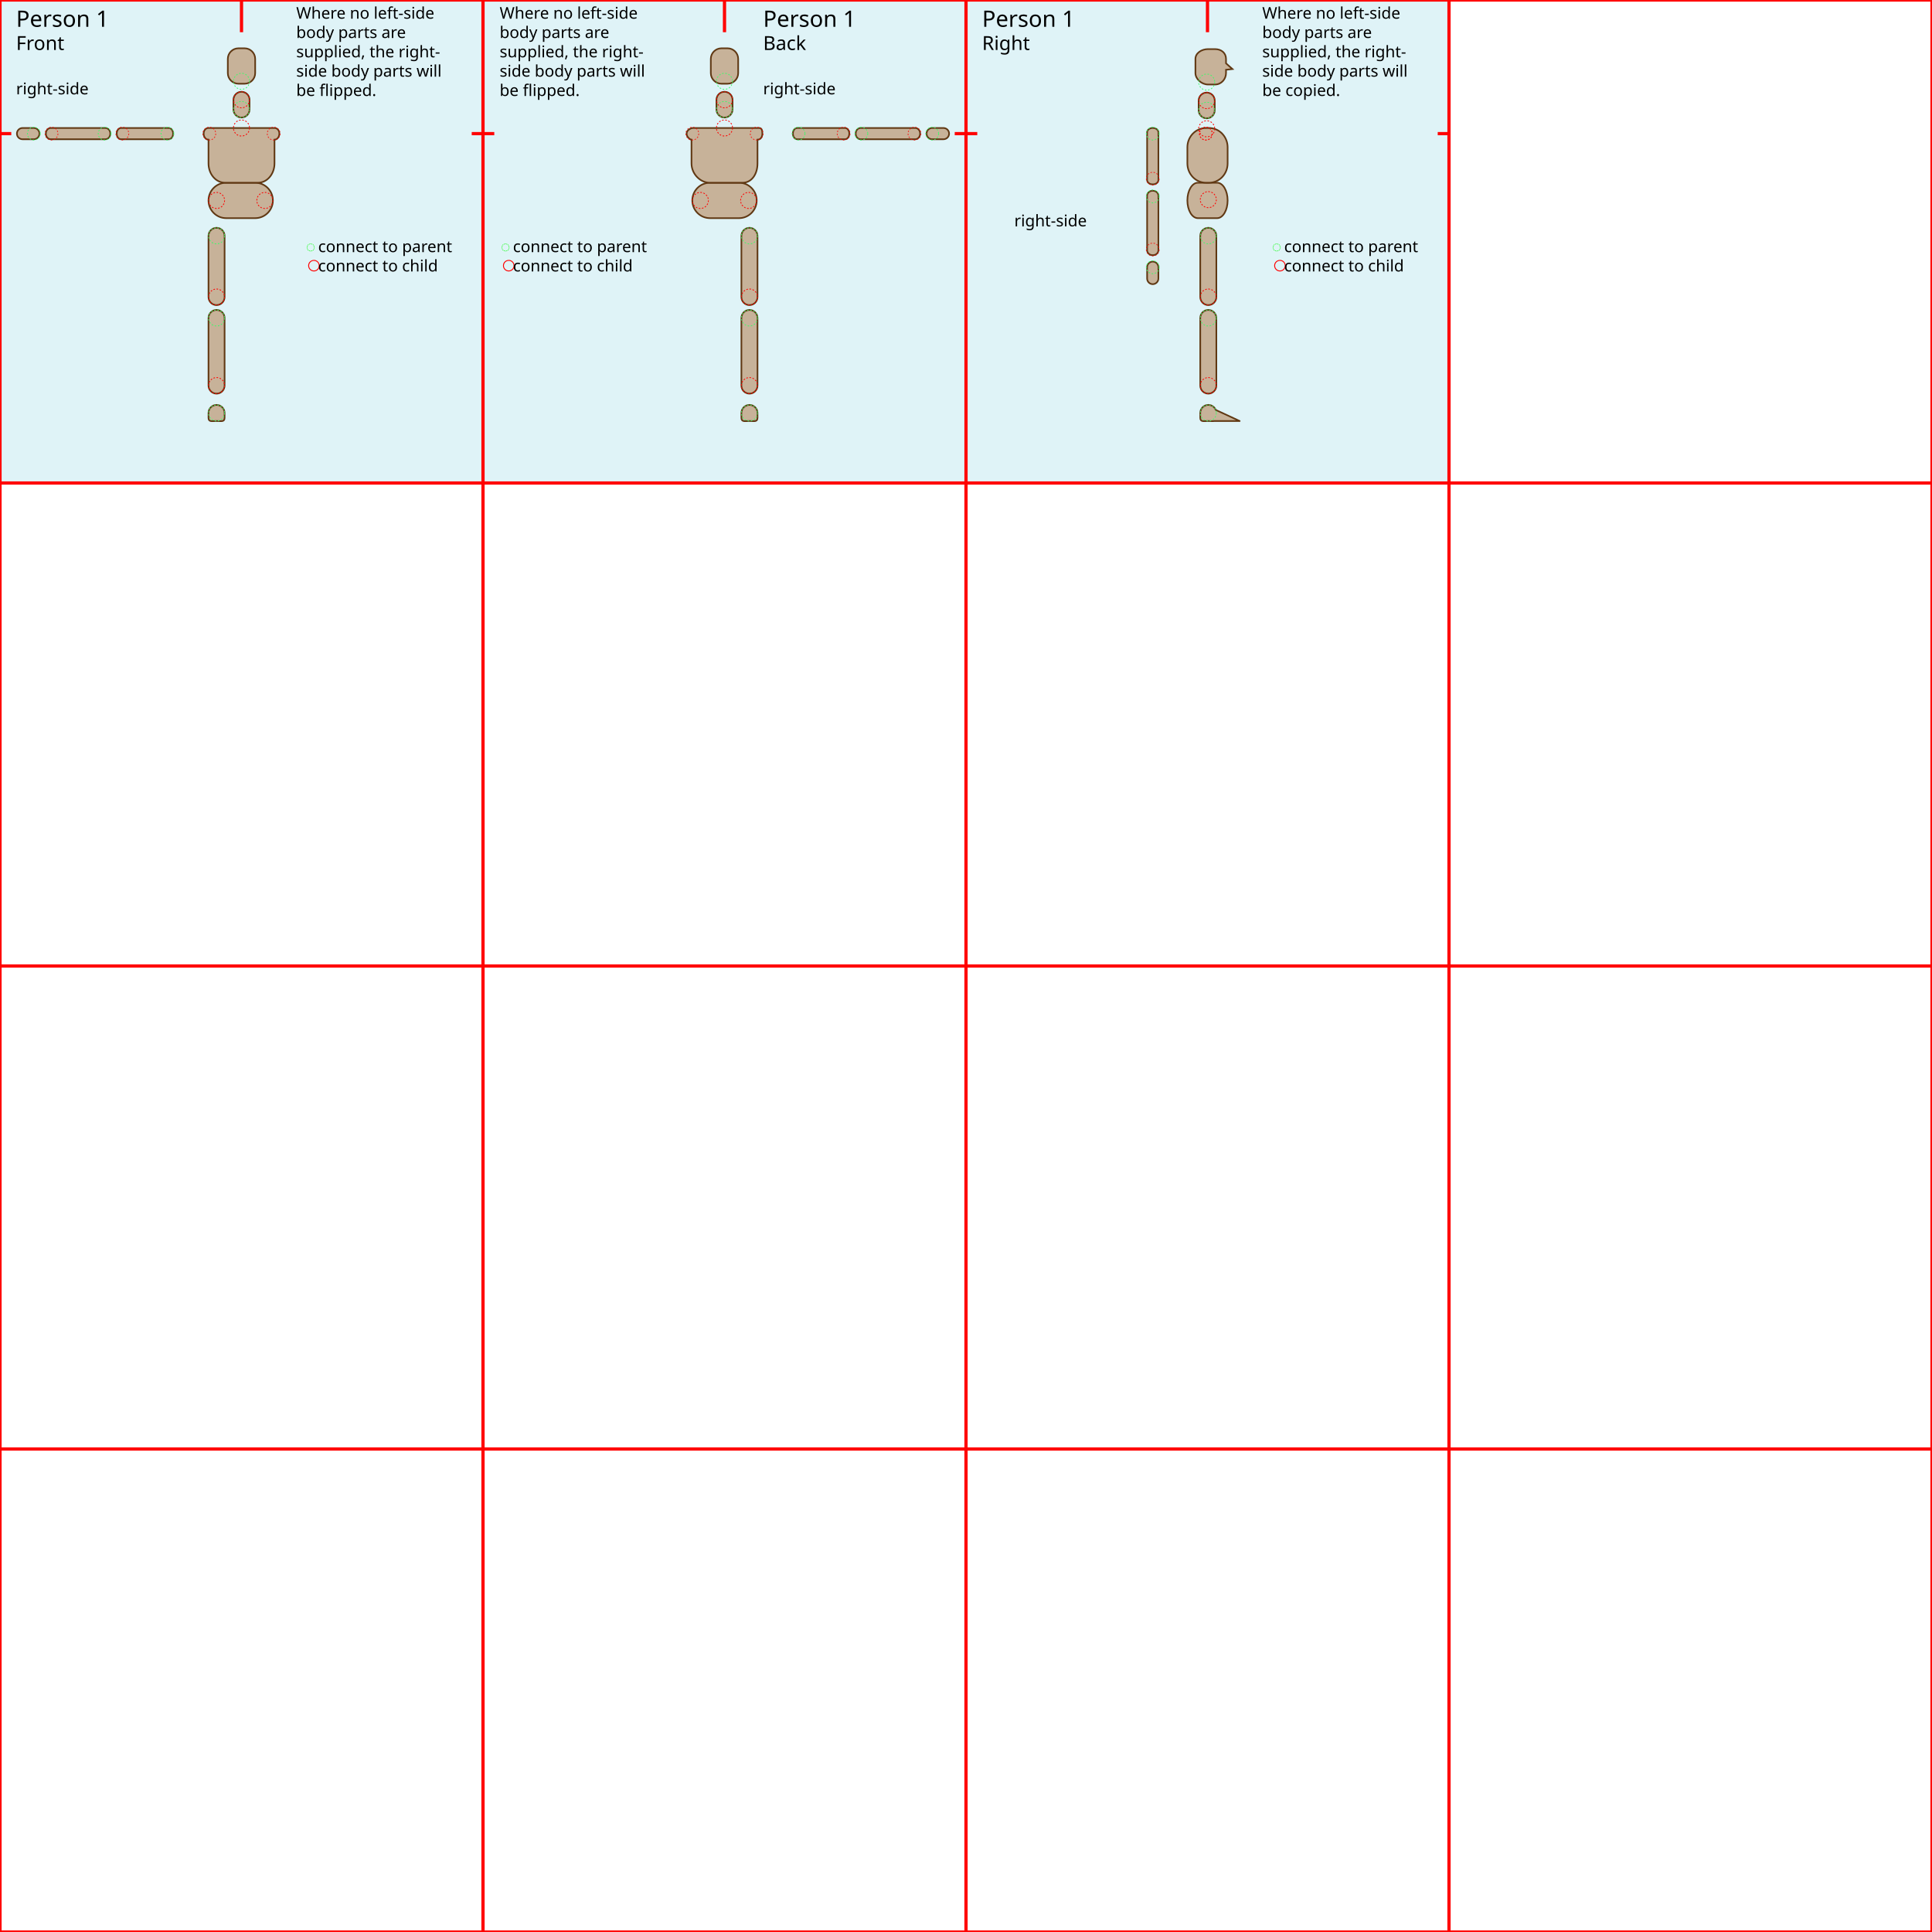
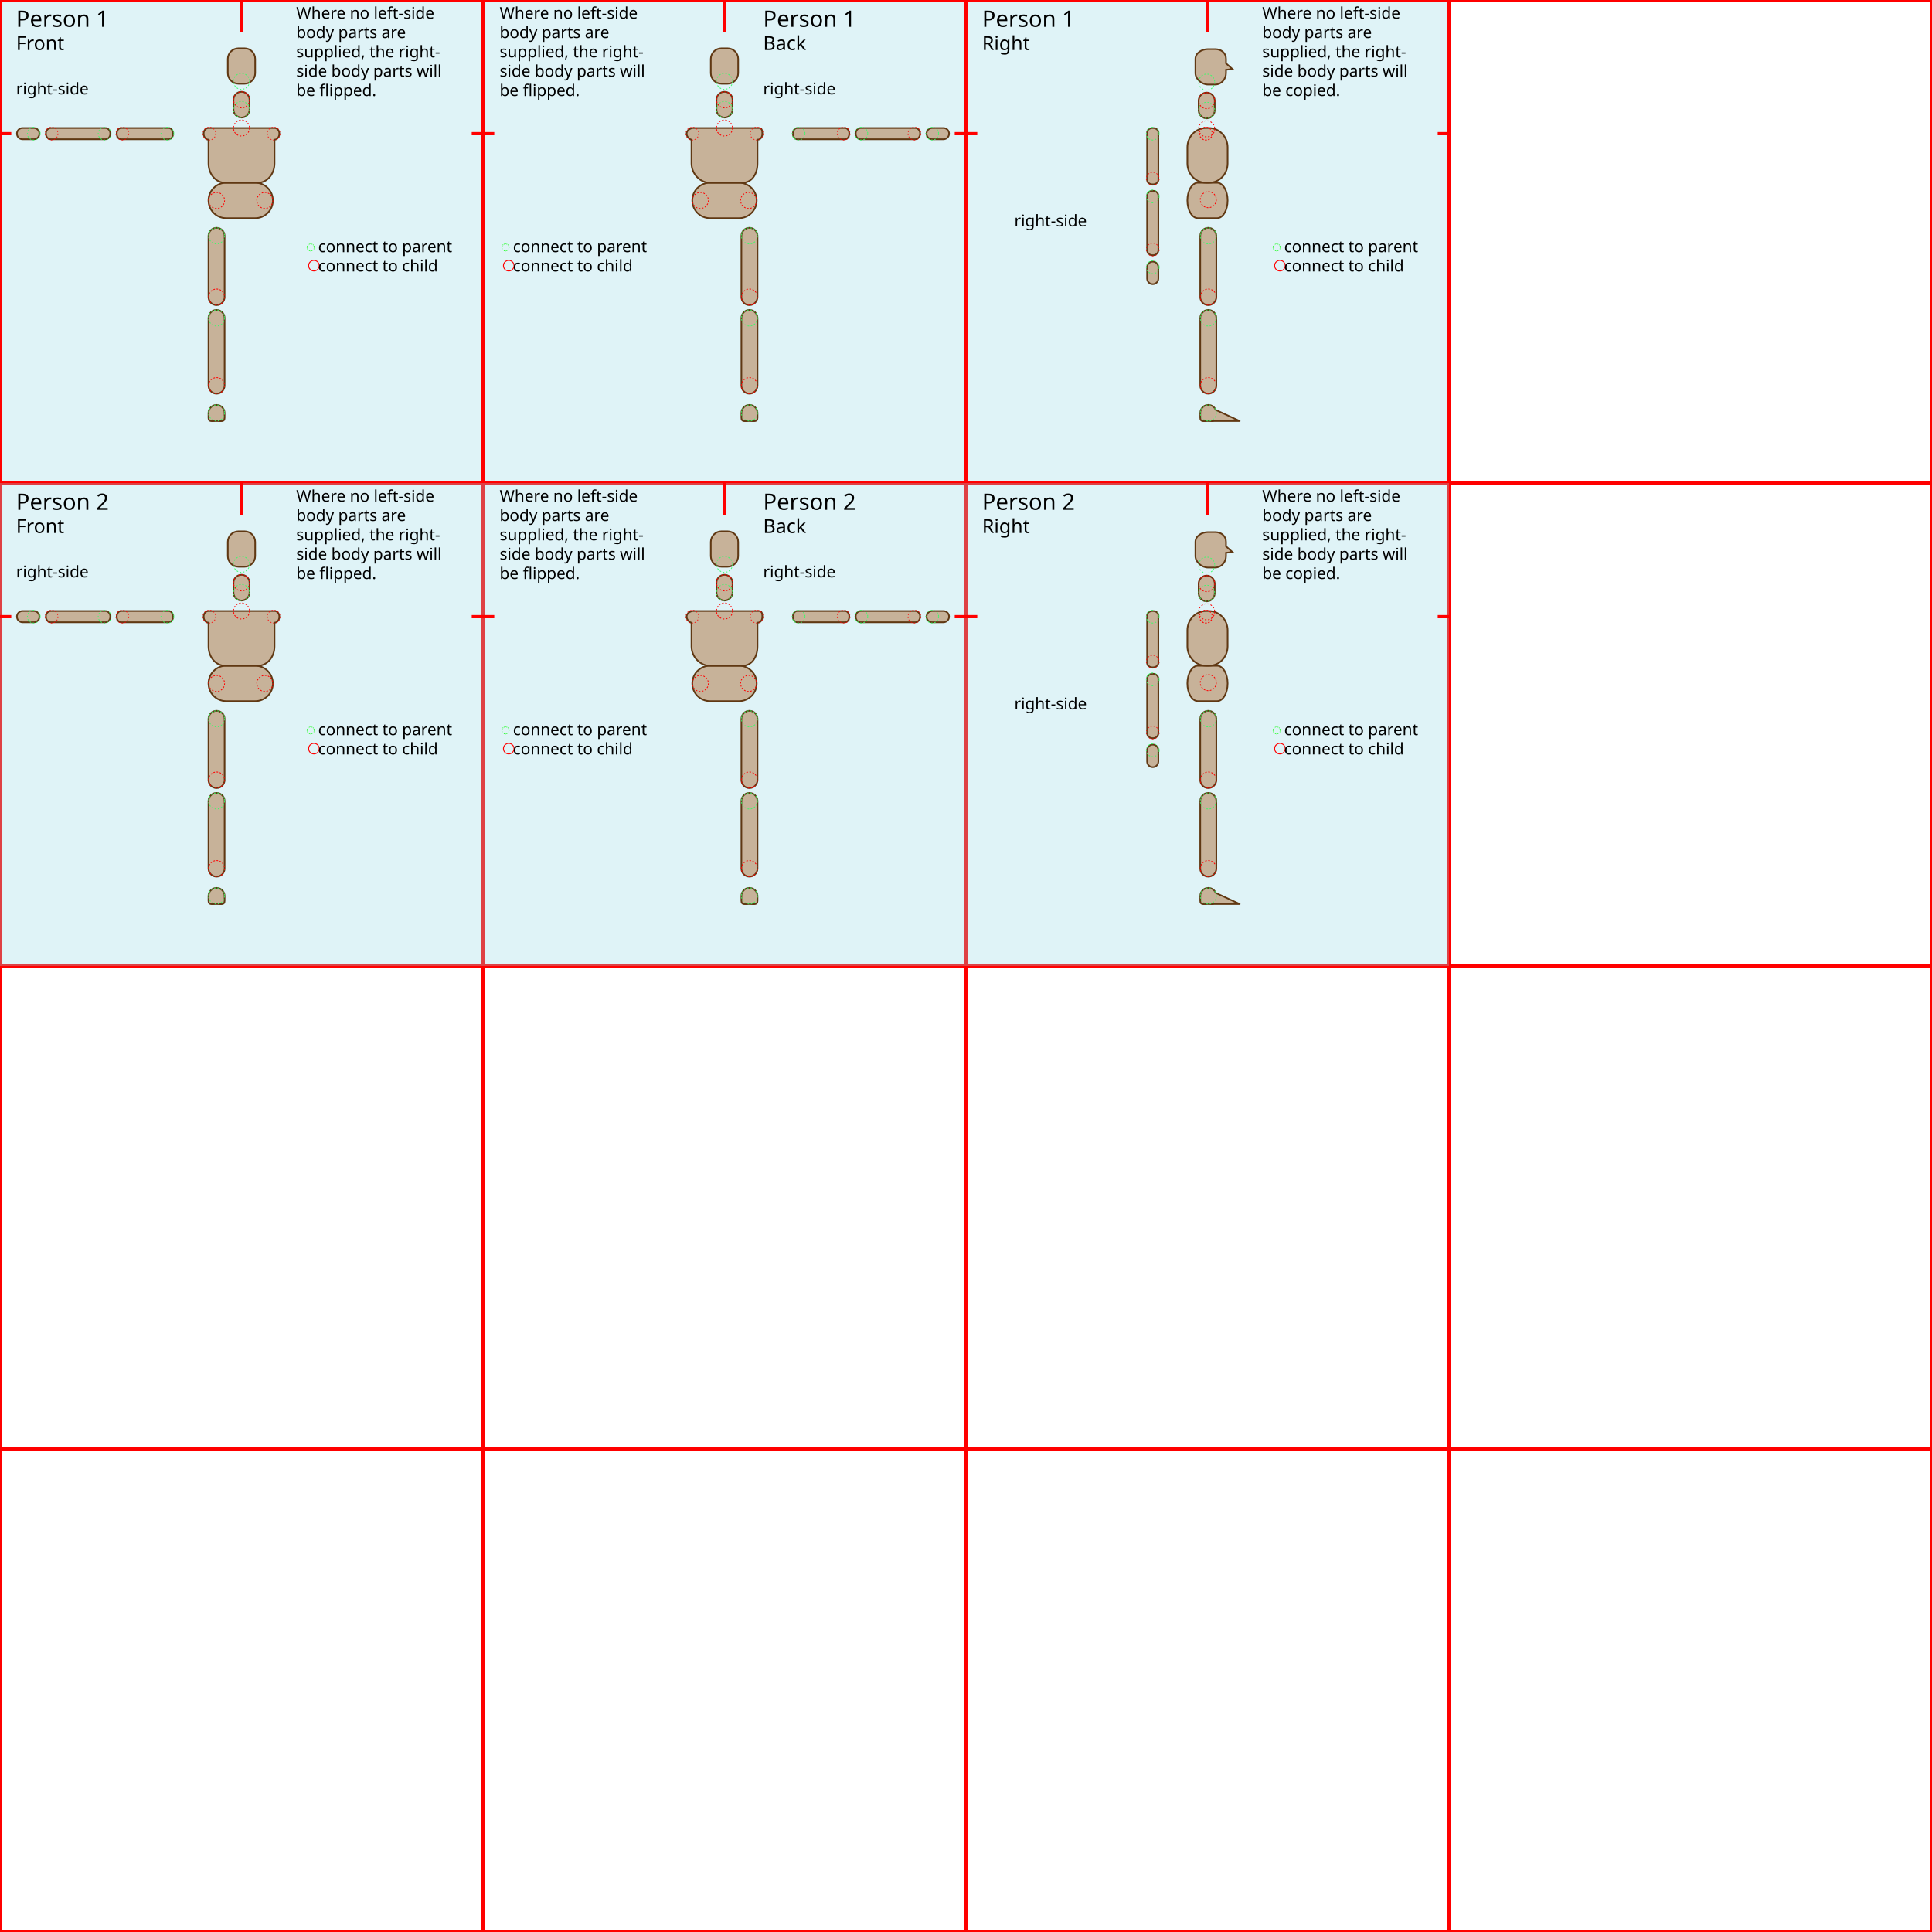
<svg xmlns="http://www.w3.org/2000/svg" version="1.1" x="0px" y="0px" width="1200px" height="1200px" viewBox="0 0 1200 1200" style="enable-background:new 0 0 1200 1200;" xml:space="preserve">
  <style type="text/css">

	.st0{fill:none;stroke:#FF0000;stroke-width:0.5;stroke-miterlimit:10;stroke-dasharray:1;}
	.st1{font-family:'Verdana';}
	.st2{opacity:0.3;fill:#95D7E4;}
	.st3{fill:none;stroke:#FF0000;stroke-width:0.5;stroke-miterlimit:10;stroke-dasharray:0.965,0.965;}
	.st4{font-family:'Verdana-Bold';}
	.st5{fill:#C7B299;stroke:#603813;stroke-miterlimit:10;}
	.st6{font-family:'MyriadPro-Regular';}
	.st7{opacity:0.8;}
	.st8{fill:#FF0000;}
	.st9{fill:#C7B299;stroke:#603813;stroke-linejoin:round;stroke-miterlimit:10;}
	.st10{fill:none;}
	.st11{fill:none;stroke:#FF0000;stroke-width:0.5;stroke-miterlimit:10;stroke-dasharray:0.98,0.98;}
	.st12{fill:#00FF00;}
	.st13{font-size:10;}
	.st14{font-size:12;}
	.st15{font-size:14;}
	.st16{opacity:0.9;fill:none;stroke:#33FF66;stroke-width:0.5;stroke-miterlimit:10;stroke-dasharray:1;}
	.st17{fill:none;stroke:#FF0000;stroke-width:2;stroke-miterlimit:10;}

</style>
  <g id="Background">
    <rect class="st2" width="300" height="300" />
    <rect x="300" class="st2" width="300" height="300" />
    <rect x="600" class="st2" width="300" height="300" />
    <line class="st17" x1="300" y1="0" x2="300" y2="1200" />
    <line class="st17" x1="600" y1="0" x2="600" y2="1200" />
    <line class="st17" x1="900" y1="0" x2="900" y2="1200" />
    <line class="st17" x1="0" y1="900" x2="1200" y2="900" />
    <line class="st17" x1="0" y1="600" x2="1200" y2="600" />
    <line class="st17" x1="0" y1="300" x2="1200" y2="300" />
    <rect class="st17" width="1200" height="1200" />
    <line class="st17" x1="150" y1="0" x2="150" y2="20" />
    <line class="st17" x1="450" y1="0" x2="450" y2="20" />
    <line class="st17" x1="750" y1="0" x2="750" y2="20" />
    <line class="st17" x1="300" y1="83" x2="293" y2="83" />
    <line class="st17" x1="7" y1="83" x2="0" y2="83" />
    <line class="st17" x1="600" y1="83" x2="593" y2="83" />
    <line class="st17" x1="307" y1="83" x2="300" y2="83" />
    <line class="st17" x1="900" y1="83" x2="893" y2="83" />
    <line class="st17" x1="607" y1="83" x2="600" y2="83" />
+     <rect y="300" class="st2" width="300" height="300" />
+     <rect x="300" y="300" class="st2" width="300" height="300" />
+     <rect x="600" y="300" class="st2" width="300" height="300" />
+     <line class="st17" x1="150" y1="300" x2="150" y2="320" />
+     <line class="st17" x1="450" y1="300" x2="450" y2="320" />
+     <line class="st17" x1="750" y1="300" x2="750" y2="320" />
+     <line class="st17" x1="300" y1="383" x2="293" y2="383" />
+     <line class="st17" x1="7" y1="383" x2="0" y2="383" />
+     <line class="st17" x1="600" y1="383" x2="593" y2="383" />
+     <line class="st17" x1="307" y1="383" x2="300" y2="383" />
+     <line class="st17" x1="900" y1="383" x2="893" y2="383" />
+     <line class="st17" x1="607" y1="383" x2="600" y2="383" />
  </g>
  <g id="Components">
    <g id="person-1">
      <g id="person-1-front">
        <g id="person-1-front-body">
          <g id="person-1-front-pelvis-group">
            <g id="person-1-front-pelvis">
              <path id="person-1-front-pelvis-shape" class="st5" d="M169.5,124.5c0-6.075-4.925-11-11-11h-18c-6.075,0-11,4.925-11,11l0,0        c0,6.075,4.925,11,11,11h18C164.575,135.5,169.5,130.575,169.5,124.5L169.5,124.5z" />
            </g>
            <g id="person-1-front-pelvis-socket-legs-right">
              <circle class="st11" cx="134.5" cy="124.5" r="5" />
            </g>
            <g id="person-1-front-pelvis-socket-legs-left">
              <circle class="st11" cx="164.5" cy="124.5" r="5" />
            </g>
          </g>
          <g id="person-1-front-arms">
            <g id="person-1-front-arms-right">
              <g id="person-1-front-arms-right-lower-group">
                <g id="person-1-front-arms-right-hand-group">
                  <g id="person-1-front-arms-right-hand">
                    <path id="person-1-front-arms-right-hand-shape" class="st5" d="M10.5,83c0,1.933,1.567,3.5,3.5,3.5h7           c1.933,0,3.5-1.567,3.5-3.5l0,0c0-1.933-1.567-3.5-3.5-3.5h-7C12.067,79.5,10.5,81.067,10.5,83L10.5,83z" />
                  </g>
                  <circle id="person-1-front-arms-right-hand-ball" class="st16" cx="21" cy="83" r="4" />
                </g>
                <g id="person-1-front-arms-right-lower">
                  <path id="person-1-front-arms-right-lower-shape" class="st5" d="M28.5,83.135c0,1.858,1.377,3.365,3.077,3.365h33.847          c1.699,0,3.077-1.507,3.077-3.365v-0.27c0-1.858-1.377-3.365-3.077-3.365H31.577c-1.699,0-3.077,1.507-3.077,3.365V83.135z" />
                </g>
                <circle id="person-1-front-arms-right-lower-ball" class="st16" cx="65" cy="83" r="4" />
                <g id="person-1-front-arms-right-lower-socket" class="st7">
                  <circle class="st3" cx="32" cy="83" r="4" />
                </g>
              </g>
              <g id="person-1-front-arms-right-upper">
                <path id="person-1-front-arms-right-upper-shape" class="st5" d="M72.5,83.135c0,1.858,1.205,3.365,2.692,3.365h29.616         c1.487,0,2.692-1.507,2.692-3.365v-0.27c0-1.858-1.205-3.365-2.692-3.365H75.192c-1.487,0-2.692,1.507-2.692,3.365V83.135z" />
              </g>
              <circle id="person-1-front-arms-right-upper-ball" class="st16" cx="104" cy="83" r="4" />
              <g id="person-1-front-arms-right-upper-socket" class="st7">
                <circle class="st3" cx="76" cy="83" r="4" />
              </g>
            </g>
          </g>
          <g id="person-1-front-legs">
            <g id="person-1-front-legs-right">
              <g id="person-1-front-legs-right-upper-group">
                <g id="person-1-front-legs-right-lower-group">
                  <g id="person-1-front-legs-right-foot-group">
                    <g id="person-1-front-legs-right-foot">
                      <path id="person-1-front-legs-right-foot-shape" class="st5" d="M139.5,259.5c0,2.761-2.239,2-5,2l0,0            c-2.761,0-5,0.761-5-2v-3c0-2.761,2.239-5,5-5l0,0c2.761,0,5,2.239,5,5V259.5z" />
                    </g>
                    <circle id="person-1-front-legs-right-foot-ball" class="st16" cx="134.5" cy="256.5" r="5" />
                  </g>
                  <g id="person-1-front-legs-right-lower">
                    <path id="person-1-front-legs-right-lower-shape" class="st5" d="M139.5,197.5c0-2.761-2.239-5-5-5l0,0           c-2.761,0-5,2.239-5,5v42c0,2.761,2.239,5,5,5l0,0c2.761,0,5-2.239,5-5V197.5z" />
                  </g>
                  <circle id="person-1-front-legs-right-lower-ball" class="st16" cx="134.5" cy="197.5" r="5" />
                  <g id="person-1-front-legs-right-lower-socket">
                    <circle class="st11" cx="134.5" cy="239.5" r="5" />
                  </g>
                </g>
                <g id="person-1-front-legs-right-upper">
                  <path id="person-1-front-legs-right-upper-shape" class="st5" d="M139.5,146.5c0-2.761-2.239-5-5-5l0,0          c-2.761,0-5,2.239-5,5v38c0,2.761,2.239,5,5,5l0,0c2.761,0,5-2.239,5-5V146.5z" />
                </g>
                <circle id="person-1-front-legs-upper-right-ball" class="st16" cx="134.5" cy="146.5" r="5" />
                <g id="person-1-front-legs-right-upper-socket">
                  <circle class="st11" cx="134.5" cy="184.5" r="5" />
                </g>
              </g>
            </g>
          </g>
          <g id="person-1-front-headneck">
            <g id="person-1-front-neck-group">
              <g id="person-1-front-head-group">
                <g id="person-1-front-head">
                  <path id="person-1-front-head-shape" class="st5" d="M158.5,36.6c0-3.645-2.955-6.6-6.6-6.6h-3.8          c-3.645,0-6.6,2.955-6.6,6.6v8.8c0,3.645,2.955,6.6,6.6,6.6h3.8c3.645,0,6.6-2.955,6.6-6.6V36.6z" />
                </g>
                <circle id="person-1-front-head-ball" class="st16" cx="150" cy="50.5" r="5" />
              </g>
              <g id="person-1-front-neck">
                <path id="person-1-front-neck-shape" class="st5" d="M155,62c0-2.761-2.239-5-5-5l0,0c-2.761,0-5,2.239-5,5v6         c0,2.761,2.239,5,5,5l0,0c2.761,0,5-2.239,5-5V62z" />
              </g>
              <circle id="person-1-front-headneck-ball" class="st16" cx="150" cy="68" r="5" />
              <g id="person-1-front-neck-socket">
                <circle class="st11" cx="150" cy="62" r="5" />
              </g>
            </g>
          </g>
          <g id="person-1-front-torso-group">
            <g id="person-1-front-torso">
              <path id="person-1-front-torso-shape" class="st5" d="M170.5,86.75c1.699,0,3-1.757,3-3.615v-0.27        c0-1.858-1.301-3.365-3-3.365h-7.077h-3.173h-20.5h-3.173H129.5c-1.699,0-3,1.507-3,3.365v0.27c0,1.858,1.301,3.615,3,3.615        V92v9.5c0,6.627,4.589,12,10.25,12h20.5c5.661,0,10.25-5.373,10.25-12V92V86.75z" />
            </g>
            <g id="person-1-front-torso-socket-arms-right" class="st7">
              <circle class="st3" cx="130" cy="83" r="4" />
            </g>
            <g id="person-1-front-torso-socket-arms-left" class="st7">
              <circle class="st3" cx="170" cy="83" r="4" />
            </g>
            <circle id="person-1-front-headneck-socket" class="st0" cx="150" cy="79.5" r="5" />
          </g>
        </g>
      </g>
      <g id="person-1-right">
        <g id="person-1-right-body">
          <g id="person-1-right-headneck">
            <g id="person-1-right-neck-group">
              <g id="person-1-right-head-group">
                <g id="person-1-right-head">
                  <path id="person-1-right-head-shape" class="st5" d="M765.5,42.889l-4-3.556V36.6c0-3.645-2.803-6.1-6.876-6.1h-4.248          c-4.073,0-7.876,2.455-7.876,6.1v8.8c0,3.645,3.803,7.1,7.876,7.1h4.248c4.073,0,6.876-3.455,6.876-7.1v-2.067L765.5,42.889          z" />
                </g>
                <circle id="person-1-right-head-ball" class="st16" cx="749.5" cy="51" r="5" />
              </g>
              <g id="person-1-right-neck">
                <path id="person-1-right-neck-shape" class="st5" d="M754.5,62.5c0-2.761-2.238-5-5-5l0,0c-2.762,0-5,2.239-5,5v6         c0,2.761,2.238,5,5,5l0,0c2.762,0,5-2.239,5-5V62.5z" />
              </g>
              <circle id="person-1-right-headneck-ball" class="st16" cx="749.5" cy="68.5" r="5" />
              <g id="person-1-right-neck-socket">
                <circle class="st11" cx="749.5" cy="62.5" r="5" />
              </g>
            </g>
          </g>
          <g id="person-1-right-pelvis-group">
            <g id="person-1-right-pelvis-socket-legs-left">
              <circle class="st11" cx="750.5" cy="124" r="5" />
            </g>
            <g id="person-1-right-pelvis">
              <path id="person-1-right-pelvis-shape" class="st5" d="M762.5,124.5c0-6.075-2.914-11-6.51-11h-11.98        c-3.596,0-6.51,4.925-6.51,11l0,0c0,6.075,2.914,11,6.51,11h11.98C759.586,135.5,762.5,130.575,762.5,124.5L762.5,124.5z" />
            </g>
            <g id="person-1-right-pelvis-socket-legs-right">
              <circle class="st11" cx="750.5" cy="124" r="5" />
            </g>
          </g>
          <g id="person-1-right-torso-group">
            <g id="person-1-right-torso">
              <path id="person-1-right-torso-shape" class="st5" d="M762.5,91.5c0-6.627-5.166-12-11.538-12h-1.924        c-6.372,0-11.538,5.373-11.538,12v10c0,6.627,5.166,12,11.538,12h1.924c6.372,0,11.538-5.373,11.538-12V91.5z" />
            </g>
            <circle id="person-1-right-headneck-socket" class="st0" cx="749.5" cy="80" r="5" />
            <g id="person-1-right-torso-socket-arms-right" class="st7">
              <circle class="st3" cx="749" cy="83" r="4" />
            </g>
            <g id="person-1-right-torso-socket-arms-left" class="st7">
              <circle class="st3" cx="749" cy="83" r="4" />
            </g>
          </g>
          <g id="person-1-right-legs-right">
            <g id="person-1-right-legs-right-upper-group">
              <g id="person-1-right-legs-right-lower-group">
                <g id="person-1-right-legs-right-foot-group">
                  <g id="person-1-right-legs-right-foot">
                    <path id="person-1-right-legs-right-foot-shape" class="st9" d="M770,261.5l-14.877-6.894           c-0.747-1.821-2.532-3.106-4.623-3.106c-2.762,0-5,2.239-5,5v3c0,2.761,2.238,2,5,2c1.462,0,2.773,0.209,3.688,0H770z" />
                  </g>
                  <circle id="person-1-right-legs-right-foot-ball" class="st16" cx="750.5" cy="256.5" r="5" />
                </g>
                <g id="person-1-right-legs-right-lower">
                  <path id="person-1-right-legs-right-lower-shape" class="st5" d="M755.5,197.5c0-2.761-2.238-5-5-5l0,0          c-2.762,0-5,2.239-5,5v42c0,2.761,2.238,5,5,5l0,0c2.762,0,5-2.239,5-5V197.5z" />
                </g>
                <g id="person-1-right-legs-right-lower-socket">
                  <circle class="st11" cx="750.5" cy="239.5" r="5" />
                </g>
                <circle id="person-1-right-legs-right-lower-ball" class="st16" cx="750.5" cy="197.5" r="5" />
              </g>
              <g id="person-1-right-legs-right-upper">
                <path id="person-1-right-legs-right-upper-shape" class="st5" d="M755.5,146.5c0-2.761-2.238-5-5-5l0,0c-2.762,0-5,2.239-5,5         v38c0,2.761,2.238,5,5,5l0,0c2.762,0,5-2.239,5-5V146.5z" />
              </g>
              <circle id="person-1-right-legs-upper-right-ball" class="st16" cx="750.5" cy="146.5" r="5" />
              <g id="person-1-right-legs-right-upper-socket">
                <circle class="st11" cx="750.5" cy="184.5" r="5" />
              </g>
            </g>
          </g>
          <g id="person-1-right-arms-right">
            <g id="person-1-right-arms-right-lower-group">
              <g id="person-1-right-arms-right-hand-group">
                <g id="person-1-right-arms-right-hand">
                  <path id="person-1-right-arms-right-hand-shape" class="st5" d="M716,176.5c1.934,0,3.5-1.566,3.5-3.5v-7          c0-1.934-1.566-3.5-3.5-3.5l0,0c-1.934,0-3.5,1.566-3.5,3.5v7C712.5,174.934,714.066,176.5,716,176.5L716,176.5z" />
                </g>
                <circle id="person-1-right-arms-right-hand-ball" class="st16" cx="716" cy="166" r="4" />
              </g>
              <g id="person-1-right-arms-right-lower">
                <path id="person-1-right-arms-right-lower-shape" class="st5" d="M716.135,158.5c1.858,0,3.365-1.377,3.365-3.076v-33.848         c0-1.699-1.507-3.076-3.365-3.076h-0.27c-1.858,0-3.365,1.377-3.365,3.076v33.848c0,1.699,1.507,3.076,3.365,3.076H716.135z" />
              </g>
              <circle id="person-1-right-arms-right-lower-ball" class="st16" cx="715.999" cy="122" r="4" />
              <g id="person-1-right-arms-right-lower-socket" class="st7">
                <circle class="st3" cx="715.999" cy="155" r="4" />
              </g>
            </g>
            <g id="person-1-right-arms-right-upper">
              <path id="person-1-right-arms-right-upper-shape" class="st5" d="M716.135,114.5c1.858,0,3.365-1.205,3.365-2.691V82.191        c0-1.486-1.507-2.691-3.365-2.691h-0.27c-1.858,0-3.365,1.205-3.365,2.691v29.617c0,1.486,1.507,2.691,3.365,2.691H716.135z" />
            </g>
            <circle id="person-1-right-arms-right-upper-ball" class="st16" cx="716" cy="83" r="4" />
            <g id="person-1-right-arms-right-upper-socket" class="st7">
              <circle class="st3" cx="716" cy="111" r="4" />
            </g>
          </g>
        </g>
      </g>
      <g id="person-1-back">
        <g id="person-1-back-body">
          <g id="person-1-back-headneck">
            <g id="person-1-back-neck-group">
              <g id="person-1-back-head-group">
                <g id="person-1-back-head">
                  <path id="person-1-back-head-shape" class="st5" d="M441.5,36.6c0-3.645,2.955-6.6,6.6-6.6h3.8c3.645,0,6.6,2.955,6.6,6.6          v8.8c0,3.645-2.955,6.6-6.6,6.6h-3.8c-3.645,0-6.6-2.955-6.6-6.6V36.6z" />
                </g>
                <circle id="person-1-back-head-ball" class="st16" cx="450" cy="50.5" r="5" />
              </g>
              <g id="person-1-back-neck">
                <path id="person-1-back-neck-shape" class="st5" d="M445,62c0-2.761,2.239-5,5-5l0,0c2.761,0,5,2.239,5,5v6         c0,2.761-2.239,5-5,5l0,0c-2.761,0-5-2.239-5-5V62z" />
              </g>
              <circle id="person-1-back-headneck-ball" class="st16" cx="450" cy="68" r="5" />
              <g id="person-1-back-neck-socket">
                <circle class="st11" cx="450" cy="62" r="5" />
              </g>
            </g>
          </g>
          <g id="person-1-back-legs">
            <g id="person-1-back-legs-right">
              <g id="person-1-back-legs-right-upper-group">
                <g id="person-1-back-legs-right-lower-group">
                  <g id="person-1-back-legs-right-foot-group">
                    <g id="person-1-back-legs-right-foot">
                      <path id="person-1-back-legs-right-foot-shape" class="st5" d="M460.5,259.5c0,2.761,2.239,2,5,2l0,0c2.761,0,5,0.761,5-2            v-3c0-2.761-2.239-5-5-5l0,0c-2.761,0-5,2.239-5,5V259.5z" />
                    </g>
                    <circle id="person-1-back-legs-right-foot-ball" class="st16" cx="465.5" cy="256.5" r="5" />
                  </g>
                  <g id="person-1-back-legs-right-lower">
                    <path id="person-1-back-legs-right-lower-shape" class="st5" d="M470.5,239.5c0,2.761-2.239,5-5,5l0,0           c-2.761,0-5-2.239-5-5v-42c0-2.761,2.239-5,5-5l0,0c2.761,0,5,2.239,5,5V239.5z" />
                  </g>
                  <circle id="person-1-back-legs-right-lower-ball" class="st16" cx="465.5" cy="197.5" r="5" />
                  <g id="person-1-back-legs-right-lower-socket">
                    <circle class="st11" cx="465.5" cy="239.5" r="5" />
                  </g>
                </g>
                <g id="person-1-back-legs-right-upper">
                  <path id="person-1-back-legs-right-upper-shape" class="st5" d="M470.5,184.5c0,2.761-2.239,5-5,5l0,0c-2.761,0-5-2.239-5-5          v-38c0-2.761,2.239-5,5-5l0,0c2.761,0,5,2.239,5,5V184.5z" />
                </g>
                <circle id="person-1-back-legs-upper-right-ball" class="st16" cx="465.5" cy="146.5" r="5" />
                <g id="person-1-back-legs-right-upper-socket">
                  <circle class="st11" cx="465.5" cy="184.5" r="5" />
                </g>
              </g>
            </g>
          </g>
          <g id="person-1-back-arms">
            <g id="person-1-back-arms-right">
              <g id="person-1-back-arms-right-lower-group">
                <g id="person-1-back-arms-right-hand-group">
                  <g id="person-1-back-arms-right-hand">
                    <path id="person-1-back-arms-right-hand-shape" class="st5" d="M589.5,83c0,1.933-1.567,3.5-3.5,3.5h-7           c-1.933,0-3.5-1.567-3.5-3.5l0,0c0-1.933,1.567-3.5,3.5-3.5h7C587.933,79.5,589.5,81.067,589.5,83L589.5,83z" />
                  </g>
                  <circle id="person-1-back-arms-right-hand-ball" class="st16" cx="579" cy="83" r="4" />
                </g>
                <g id="person-1-back-arms-right-lower">
                  <path id="person-1-back-arms-right-lower-shape" class="st5" d="M571.5,83.135c0,1.858-1.377,3.365-3.077,3.365h-33.847          c-1.699,0-3.077-1.507-3.077-3.365v-0.27c0-1.858,1.377-3.365,3.077-3.365h33.847c1.699,0,3.077,1.507,3.077,3.365V83.135z" />
                </g>
                <circle id="person-1-back-arms-right-lower-ball" class="st16" cx="535" cy="83" r="4" />
                <g id="person-1-back-arms-right-lower-socket" class="st7">
                  <circle class="st3" cx="568" cy="83" r="4" />
                </g>
              </g>
              <g id="person-1-back-arms-right-upper">
                <path id="person-1-back-arms-right-upper-shape" class="st5" d="M527.5,83.135c0,1.858-1.205,3.365-2.692,3.365h-29.616         c-1.487,0-2.692-1.507-2.692-3.365v-0.27c0-1.858,1.205-3.365,2.692-3.365h29.616c1.487,0,2.692,1.507,2.692,3.365V83.135z" />
              </g>
              <circle id="person-1-back-arms-right-upper-ball" class="st16" cx="496" cy="83" r="4" />
              <g id="person-1-back-arms-right-upper-socket" class="st7">
                <circle class="st3" cx="524" cy="83" r="4" />
              </g>
            </g>
          </g>
          <g id="person-1-back-pelvis-group">
            <g id="person-1-back-pelvis">
              <path id="person-1-back-pelvis-shape" class="st5" d="M470,124.5c0,6.075-4.925,11-11,11h-18c-6.075,0-11-4.925-11-11l0,0        c0-6.075,4.925-11,11-11h18C465.075,113.5,470,118.425,470,124.5L470,124.5z" />
            </g>
            <g id="person-1-back-pelvis-socket-legs-right">
              <circle class="st11" cx="465" cy="124.5" r="5" />
            </g>
            <g id="person-1-back-pelvis-socket-legs-left">
              <circle class="st11" cx="435" cy="124.5" r="5" />
            </g>
          </g>
          <g id="person-1-back-torso-group">
            <g id="person-1-back-torso">
              <path id="person-1-back-torso-shape" class="st5" d="M429.5,86.75c-1,0-3-1.757-3-3.615v-0.27c0-1.858,2.301-3.365,4-3.365        h7.077h3.173h20.5h3.173h7.077c1.699,0,2,1.507,2,3.365v0.27c0,1.858-1,3.615-3,3.615V92v9.5c0,6.627-3.589,12-9.25,12h-20.5        c-5.661,0-11.25-5.373-11.25-12V92V86.75z" />
            </g>
            <g id="person-1-back-torso-socket-arms-right" class="st7">
              <circle class="st3" cx="470" cy="83" r="4" />
            </g>
            <g id="person-1-back-torso-socket-arms-left" class="st7">
              <circle class="st3" cx="430" cy="83" r="4" />
            </g>
            <circle id="person-1-back-headneck-socket" class="st0" cx="450" cy="79.5" r="5" />
          </g>
        </g>
      </g>
    </g>
+     <g id="person-2">
+       <g id="person-2-front">
+         <g id="person-2-front-body">
+           <g id="person-2-front-pelvis-group">
+             <g id="person-2-front-pelvis">
+               <path id="person-2-front-pelvis-shape" class="st5" d="M169.5,424.5c0-6.075-4.925-11-11-11h-18c-6.075,0-11,4.925-11,11l0,0        c0,6.075,4.925,11,11,11h18C164.575,435.5,169.5,430.575,169.5,424.5L169.5,424.5z" />
+             </g>
+             <g id="person-2-front-pelvis-socket-legs-right">
+               <circle class="st11" cx="134.5" cy="424.5" r="5" />
+             </g>
+             <g id="person-2-front-pelvis-socket-legs-left">
+               <circle class="st11" cx="164.5" cy="424.5" r="5" />
+             </g>
+           </g>
+           <g id="person-2-front-arms">
+             <g id="person-2-front-arms-right">
+               <g id="person-2-front-arms-right-lower-group">
+                 <g id="person-2-front-arms-right-hand-group">
+                   <g id="person-2-front-arms-right-hand">
+                     <path id="person-2-front-arms-right-hand-shape" class="st5" d="M10.5,383c0,1.933,1.567,3.5,3.5,3.5h7           c1.933,0,3.5-1.567,3.5-3.5l0,0c0-1.933-1.567-3.5-3.5-3.5h-7C12.067,379.5,10.5,381.067,10.5,383L10.5,383z" />
+                   </g>
+                   <circle id="person-2-front-arms-right-hand-ball" class="st16" cx="21" cy="383" r="4" />
+                 </g>
+                 <g id="person-2-front-arms-right-lower">
+                   <path id="person-2-front-arms-right-lower-shape" class="st5" d="M28.5,383.135c0,1.858,1.377,3.365,3.077,3.365h33.847          c1.699,0,3.077-1.507,3.077-3.365v-0.27c0-1.858-1.377-3.365-3.077-3.365H31.577c-1.699,0-3.077,1.507-3.077,3.365V383.135z          " />
+                 </g>
+                 <circle id="person-2-front-arms-right-lower-ball" class="st16" cx="65" cy="383" r="4" />
+                 <g id="person-2-front-arms-right-lower-socket" class="st7">
+                   <circle class="st3" cx="32" cy="383" r="4" />
+                 </g>
+               </g>
+               <g id="person-2-front-arms-right-upper">
+                 <path id="person-2-front-arms-right-upper-shape" class="st5" d="M72.5,383.135c0,1.858,1.205,3.365,2.692,3.365h29.616         c1.487,0,2.692-1.507,2.692-3.365v-0.27c0-1.858-1.205-3.365-2.692-3.365H75.192c-1.487,0-2.692,1.507-2.692,3.365V383.135z" />
+               </g>
+               <circle id="person-2-front-arms-right-upper-ball" class="st16" cx="104" cy="383" r="4" />
+               <g id="person-2-front-arms-right-upper-socket" class="st7">
+                 <circle class="st3" cx="76" cy="383" r="4" />
+               </g>
+             </g>
+           </g>
+           <g id="person-2-front-legs">
+             <g id="person-2-front-legs-right">
+               <g id="person-2-front-legs-right-upper-group">
+                 <g id="person-2-front-legs-right-lower-group">
+                   <g id="person-2-front-legs-right-foot-group">
+                     <g id="person-2-front-legs-right-foot">
+                       <path id="person-2-front-legs-right-foot-shape" class="st5" d="M139.5,559.5c0,2.761-2.239,2-5,2l0,0            c-2.761,0-5,0.761-5-2v-3c0-2.761,2.239-5,5-5l0,0c2.761,0,5,2.239,5,5V559.5z" />
+                     </g>
+                     <circle id="person-2-front-legs-right-foot-ball" class="st16" cx="134.5" cy="556.5" r="5" />
+                   </g>
+                   <g id="person-2-front-legs-right-lower">
+                     <path id="person-2-front-legs-right-lower-shape" class="st5" d="M139.5,497.5c0-2.761-2.239-5-5-5l0,0           c-2.761,0-5,2.239-5,5v42c0,2.761,2.239,5,5,5l0,0c2.761,0,5-2.239,5-5V497.5z" />
+                   </g>
+                   <circle id="person-2-front-legs-right-lower-ball" class="st16" cx="134.5" cy="497.5" r="5" />
+                   <g id="person-2-front-legs-right-lower-socket">
+                     <circle class="st11" cx="134.5" cy="539.5" r="5" />
+                   </g>
+                 </g>
+                 <g id="person-2-front-legs-right-upper">
+                   <path id="person-2-front-legs-right-upper-shape" class="st5" d="M139.5,446.5c0-2.761-2.239-5-5-5l0,0          c-2.761,0-5,2.239-5,5v38c0,2.761,2.239,5,5,5l0,0c2.761,0,5-2.239,5-5V446.5z" />
+                 </g>
+                 <circle id="person-2-front-legs-upper-right-ball" class="st16" cx="134.5" cy="446.5" r="5" />
+                 <g id="person-2-front-legs-right-upper-socket">
+                   <circle class="st11" cx="134.5" cy="484.5" r="5" />
+                 </g>
+               </g>
+             </g>
+           </g>
+           <g id="person-2-front-headneck">
+             <g id="person-2-front-neck-group">
+               <g id="person-2-front-head-group">
+                 <g id="person-2-front-head">
+                   <path id="person-2-front-head-shape" class="st5" d="M158.5,336.6c0-3.645-2.955-6.6-6.6-6.6h-3.8          c-3.645,0-6.6,2.955-6.6,6.6v8.8c0,3.645,2.955,6.6,6.6,6.6h3.8c3.645,0,6.6-2.955,6.6-6.6V336.6z" />
+                 </g>
+                 <circle id="person-2-front-head-ball" class="st16" cx="150" cy="350.5" r="5" />
+               </g>
+               <g id="person-2-front-neck">
+                 <path id="person-2-front-neck-shape" class="st5" d="M155,362c0-2.761-2.239-5-5-5l0,0c-2.761,0-5,2.239-5,5v6         c0,2.761,2.239,5,5,5l0,0c2.761,0,5-2.239,5-5V362z" />
+               </g>
+               <circle id="person-2-front-headneck-ball" class="st16" cx="150" cy="368" r="5" />
+               <g id="person-2-front-neck-socket">
+                 <circle class="st11" cx="150" cy="362" r="5" />
+               </g>
+             </g>
+           </g>
+           <g id="person-2-front-torso-group">
+             <g id="person-2-front-torso">
+               <path id="person-2-front-torso-shape" class="st5" d="M170.5,386.75c1.699,0,3-1.757,3-3.615v-0.27        c0-1.858-1.301-3.365-3-3.365h-7.077h-3.173h-20.5h-3.173H129.5c-1.699,0-3,1.507-3,3.365v0.27c0,1.858,1.301,3.615,3,3.615        V392v9.5c0,6.627,4.589,12,10.25,12h20.5c5.661,0,10.25-5.373,10.25-12V392V386.75z" />
+             </g>
+             <g id="person-2-front-torso-socket-arms-right" class="st7">
+               <circle class="st3" cx="130" cy="383" r="4" />
+             </g>
+             <g id="person-2-front-torso-socket-arms-left" class="st7">
+               <circle class="st3" cx="170" cy="383" r="4" />
+             </g>
+             <circle id="person-2-front-headneck-socket" class="st0" cx="150" cy="379.5" r="5" />
+           </g>
+         </g>
+       </g>
+       <g id="person-2-right">
+         <g id="person-2-right-body">
+           <g id="person-2-right-headneck">
+             <g id="person-2-right-neck-group">
+               <g id="person-2-right-head-group">
+                 <g id="person-2-right-head">
+                   <path id="person-2-right-head-shape" class="st5" d="M765.5,342.889l-4-3.556V336.6c0-3.645-2.803-6.1-6.876-6.1h-4.248          c-4.073,0-7.876,2.455-7.876,6.1v8.8c0,3.645,3.803,7.1,7.876,7.1h4.248c4.073,0,6.876-3.455,6.876-7.1v-2.067          L765.5,342.889z" />
+                 </g>
+                 <circle id="person-2-right-head-ball" class="st16" cx="749.5" cy="351" r="5" />
+               </g>
+               <g id="person-2-right-neck">
+                 <path id="person-2-right-neck-shape" class="st5" d="M754.5,362.5c0-2.761-2.238-5-5-5l0,0c-2.762,0-5,2.239-5,5v6         c0,2.761,2.238,5,5,5l0,0c2.762,0,5-2.239,5-5V362.5z" />
+               </g>
+               <circle id="person-2-right-headneck-ball" class="st16" cx="749.5" cy="368.5" r="5" />
+               <g id="person-2-right-neck-socket">
+                 <circle class="st11" cx="749.5" cy="362.5" r="5" />
+               </g>
+             </g>
+           </g>
+           <g id="person-2-right-pelvis-group">
+             <g id="person-2-right-pelvis-socket-legs-left">
+               <circle class="st11" cx="750.5" cy="424" r="5" />
+             </g>
+             <g id="person-2-right-pelvis">
+               <path id="person-2-right-pelvis-shape" class="st5" d="M762.5,424.5c0-6.075-2.914-11-6.51-11h-11.98        c-3.596,0-6.51,4.925-6.51,11l0,0c0,6.075,2.914,11,6.51,11h11.98C759.586,435.5,762.5,430.575,762.5,424.5L762.5,424.5z" />
+             </g>
+             <g id="person-2-right-pelvis-socket-legs-right">
+               <circle class="st11" cx="750.5" cy="424" r="5" />
+             </g>
+           </g>
+           <g id="person-2-right-torso-group">
+             <g id="person-2-right-torso">
+               <path id="person-2-right-torso-shape" class="st5" d="M762.5,391.5c0-6.627-5.166-12-11.538-12h-1.924        c-6.372,0-11.538,5.373-11.538,12v10c0,6.627,5.166,12,11.538,12h1.924c6.372,0,11.538-5.373,11.538-12V391.5z" />
+             </g>
+             <circle id="person-2-right-headneck-socket" class="st0" cx="749.5" cy="380" r="5" />
+             <g id="person-2-right-torso-socket-arms-right" class="st7">
+               <circle class="st3" cx="749" cy="383" r="4" />
+             </g>
+             <g id="person-2-right-torso-socket-arms-left" class="st7">
+               <circle class="st3" cx="749" cy="383" r="4" />
+             </g>
+           </g>
+           <g id="person-2-right-legs-right">
+             <g id="person-2-right-legs-right-upper-group">
+               <g id="person-2-right-legs-right-lower-group">
+                 <g id="person-2-right-legs-right-foot-group">
+                   <g id="person-2-right-legs-right-foot">
+                     <path id="person-2-right-legs-right-foot-shape" class="st9" d="M770,561.5l-14.877-6.894           c-0.747-1.821-2.532-3.106-4.623-3.106c-2.762,0-5,2.239-5,5v3c0,2.761,2.238,2,5,2c1.462,0,2.773,0.209,3.688,0H770z" />
+                   </g>
+                   <circle id="person-2-right-legs-right-foot-ball" class="st16" cx="750.5" cy="556.5" r="5" />
+                 </g>
+                 <g id="person-2-right-legs-right-lower">
+                   <path id="person-2-right-legs-right-lower-shape" class="st5" d="M755.5,497.5c0-2.761-2.238-5-5-5l0,0          c-2.762,0-5,2.239-5,5v42c0,2.761,2.238,5,5,5l0,0c2.762,0,5-2.239,5-5V497.5z" />
+                 </g>
+                 <g id="person-2-right-legs-right-lower-socket">
+                   <circle class="st11" cx="750.5" cy="539.5" r="5" />
+                 </g>
+                 <circle id="person-2-right-legs-right-lower-ball" class="st16" cx="750.5" cy="497.5" r="5" />
+               </g>
+               <g id="person-2-right-legs-right-upper">
+                 <path id="person-2-right-legs-right-upper-shape" class="st5" d="M755.5,446.5c0-2.761-2.238-5-5-5l0,0c-2.762,0-5,2.239-5,5         v38c0,2.761,2.238,5,5,5l0,0c2.762,0,5-2.239,5-5V446.5z" />
+               </g>
+               <circle id="person-2-right-legs-upper-right-ball" class="st16" cx="750.5" cy="446.5" r="5" />
+               <g id="person-2-right-legs-right-upper-socket">
+                 <circle class="st11" cx="750.5" cy="484.5" r="5" />
+               </g>
+             </g>
+           </g>
+           <g id="person-2-right-arms-right">
+             <g id="person-2-right-arms-right-lower-group">
+               <g id="person-2-right-arms-right-hand-group">
+                 <g id="person-2-right-arms-right-hand">
+                   <path id="person-2-right-arms-right-hand-shape" class="st5" d="M716,476.5c1.934,0,3.5-1.566,3.5-3.5v-7          c0-1.934-1.566-3.5-3.5-3.5l0,0c-1.934,0-3.5,1.566-3.5,3.5v7C712.5,474.934,714.066,476.5,716,476.5L716,476.5z" />
+                 </g>
+                 <circle id="person-2-right-arms-right-hand-ball" class="st16" cx="716" cy="466" r="4" />
+               </g>
+               <g id="person-2-right-arms-right-lower">
+                 <path id="person-2-right-arms-right-lower-shape" class="st5" d="M716.135,458.5c1.858,0,3.365-1.377,3.365-3.076v-33.848         c0-1.699-1.507-3.076-3.365-3.076h-0.27c-1.858,0-3.365,1.377-3.365,3.076v33.848c0,1.699,1.507,3.076,3.365,3.076H716.135z" />
+               </g>
+               <circle id="person-2-right-arms-right-lower-ball" class="st16" cx="715.999" cy="422" r="4" />
+               <g id="person-2-right-arms-right-lower-socket" class="st7">
+                 <circle class="st3" cx="715.999" cy="455" r="4" />
+               </g>
+             </g>
+             <g id="person-2-right-arms-right-upper">
+               <path id="person-2-right-arms-right-upper-shape" class="st5" d="M716.135,414.5c1.858,0,3.365-1.205,3.365-2.691v-29.617        c0-1.486-1.507-2.691-3.365-2.691h-0.27c-1.858,0-3.365,1.205-3.365,2.691v29.617c0,1.486,1.507,2.691,3.365,2.691H716.135z" />
+             </g>
+             <circle id="person-2-right-arms-right-upper-ball" class="st16" cx="716" cy="383" r="4" />
+             <g id="person-2-right-arms-right-upper-socket" class="st7">
+               <circle class="st3" cx="716" cy="411" r="4" />
+             </g>
+           </g>
+         </g>
+       </g>
+       <g id="person-2-back">
+         <g id="person-2-back-body">
+           <g id="person-2-back-headneck">
+             <g id="person-2-back-neck-group">
+               <g id="person-2-back-head-group">
+                 <g id="person-2-back-head">
+                   <path id="person-2-back-head-shape" class="st5" d="M441.5,336.6c0-3.645,2.955-6.6,6.6-6.6h3.8c3.645,0,6.6,2.955,6.6,6.6          v8.8c0,3.645-2.955,6.6-6.6,6.6h-3.8c-3.645,0-6.6-2.955-6.6-6.6V336.6z" />
+                 </g>
+                 <circle id="person-2-back-head-ball" class="st16" cx="450" cy="350.5" r="5" />
+               </g>
+               <g id="person-2-back-neck">
+                 <path id="person-2-back-neck-shape" class="st5" d="M445,362c0-2.761,2.239-5,5-5l0,0c2.761,0,5,2.239,5,5v6         c0,2.761-2.239,5-5,5l0,0c-2.761,0-5-2.239-5-5V362z" />
+               </g>
+               <circle id="person-2-back-headneck-ball" class="st16" cx="450" cy="368" r="5" />
+               <g id="person-2-back-neck-socket">
+                 <circle class="st11" cx="450" cy="362" r="5" />
+               </g>
+             </g>
+           </g>
+           <g id="person-2-back-legs">
+             <g id="person-2-back-legs-right">
+               <g id="person-2-back-legs-right-upper-group">
+                 <g id="person-2-back-legs-right-lower-group">
+                   <g id="person-2-back-legs-right-foot-group">
+                     <g id="person-2-back-legs-right-foot">
+                       <path id="person-2-back-legs-right-foot-shape" class="st5" d="M460.5,559.5c0,2.761,2.239,2,5,2l0,0c2.761,0,5,0.761,5-2            v-3c0-2.761-2.239-5-5-5l0,0c-2.761,0-5,2.239-5,5V559.5z" />
+                     </g>
+                     <circle id="person-2-back-legs-right-foot-ball" class="st16" cx="465.5" cy="556.5" r="5" />
+                   </g>
+                   <g id="person-2-back-legs-right-lower">
+                     <path id="person-2-back-legs-right-lower-shape" class="st5" d="M470.5,539.5c0,2.761-2.239,5-5,5l0,0           c-2.761,0-5-2.239-5-5v-42c0-2.761,2.239-5,5-5l0,0c2.761,0,5,2.239,5,5V539.5z" />
+                   </g>
+                   <circle id="person-2-back-legs-right-lower-ball" class="st16" cx="465.5" cy="497.5" r="5" />
+                   <g id="person-2-back-legs-right-lower-socket">
+                     <circle class="st11" cx="465.5" cy="539.5" r="5" />
+                   </g>
+                 </g>
+                 <g id="person-2-back-legs-right-upper">
+                   <path id="person-2-back-legs-right-upper-shape" class="st5" d="M470.5,484.5c0,2.761-2.239,5-5,5l0,0c-2.761,0-5-2.239-5-5          v-38c0-2.761,2.239-5,5-5l0,0c2.761,0,5,2.239,5,5V484.5z" />
+                 </g>
+                 <circle id="person-2-back-legs-upper-right-ball" class="st16" cx="465.5" cy="446.5" r="5" />
+                 <g id="person-2-back-legs-right-upper-socket">
+                   <circle class="st11" cx="465.5" cy="484.5" r="5" />
+                 </g>
+               </g>
+             </g>
+           </g>
+           <g id="person-2-back-arms">
+             <g id="person-2-back-arms-right">
+               <g id="person-2-back-arms-right-lower-group">
+                 <g id="person-2-back-arms-right-hand-group">
+                   <g id="person-2-back-arms-right-hand">
+                     <path id="person-2-back-arms-right-hand-shape" class="st5" d="M589.5,383c0,1.933-1.567,3.5-3.5,3.5h-7           c-1.933,0-3.5-1.567-3.5-3.5l0,0c0-1.933,1.567-3.5,3.5-3.5h7C587.933,379.5,589.5,381.067,589.5,383L589.5,383z" />
+                   </g>
+                   <circle id="person-2-back-arms-right-hand-ball" class="st16" cx="579" cy="383" r="4" />
+                 </g>
+                 <g id="person-2-back-arms-right-lower">
+                   <path id="person-2-back-arms-right-lower-shape" class="st5" d="M571.5,383.135c0,1.858-1.377,3.365-3.077,3.365h-33.847          c-1.699,0-3.077-1.507-3.077-3.365v-0.27c0-1.858,1.377-3.365,3.077-3.365h33.847c1.699,0,3.077,1.507,3.077,3.365V383.135z          " />
+                 </g>
+                 <circle id="person-2-back-arms-right-lower-ball" class="st16" cx="535" cy="383" r="4" />
+                 <g id="person-2-back-arms-right-lower-socket" class="st7">
+                   <circle class="st3" cx="568" cy="383" r="4" />
+                 </g>
+               </g>
+               <g id="person-2-back-arms-right-upper">
+                 <path id="person-2-back-arms-right-upper-shape" class="st5" d="M527.5,383.135c0,1.858-1.205,3.365-2.692,3.365h-29.616         c-1.487,0-2.692-1.507-2.692-3.365v-0.27c0-1.858,1.205-3.365,2.692-3.365h29.616c1.487,0,2.692,1.507,2.692,3.365V383.135z" />
+               </g>
+               <circle id="person-2-back-arms-right-upper-ball" class="st16" cx="496" cy="383" r="4" />
+               <g id="person-2-back-arms-right-upper-socket" class="st7">
+                 <circle class="st3" cx="524" cy="383" r="4" />
+               </g>
+             </g>
+           </g>
+           <g id="person-2-back-pelvis-group">
+             <g id="person-2-back-pelvis">
+               <path id="person-2-back-pelvis-shape" class="st5" d="M470,424.5c0,6.075-4.925,11-11,11h-18c-6.075,0-11-4.925-11-11l0,0        c0-6.075,4.925-11,11-11h18C465.075,413.5,470,418.425,470,424.5L470,424.5z" />
+             </g>
+             <g id="person-2-back-pelvis-socket-legs-right">
+               <circle class="st11" cx="465" cy="424.5" r="5" />
+             </g>
+             <g id="person-2-back-pelvis-socket-legs-left">
+               <circle class="st11" cx="435" cy="424.5" r="5" />
+             </g>
+           </g>
+           <g id="person-2-back-torso-group">
+             <g id="person-2-back-torso">
+               <path id="person-2-back-torso-shape" class="st5" d="M429.5,386.75c-1,0-3-1.757-3-3.615v-0.27c0-1.858,2.301-3.365,4-3.365        h7.077h3.173h20.5h3.173h7.077c1.699,0,2,1.507,2,3.365v0.27c0,1.858-1,3.615-3,3.615V392v9.5c0,6.627-3.589,12-9.25,12h-20.5        c-5.661,0-11.25-5.373-11.25-12V392V386.75z" />
+             </g>
+             <g id="person-2-back-torso-socket-arms-right" class="st7">
+               <circle class="st3" cx="470" cy="383" r="4" />
+             </g>
+             <g id="person-2-back-torso-socket-arms-left" class="st7">
+               <circle class="st3" cx="430" cy="383" r="4" />
+             </g>
+             <circle id="person-2-back-headneck-socket" class="st0" cx="450" cy="379.5" r="5" />
+           </g>
+         </g>
+       </g>
+     </g>
  </g>
  <g id="Labels">
    <rect x="10" y="6" class="st10" width="123" height="33" />
    <text transform="matrix(1 0 0 1 10 16.6401)">
      <tspan x="0" y="0" class="st4 st15">Person 1</tspan>
      <tspan x="0" y="14.4" class="st4 st14">Front</tspan>
    </text>
    <rect x="184" y="4" class="st10" width="107" height="72" />
    <text transform="matrix(1 0 0 1 184 11.6001)">
      <tspan x="0" y="0" class="st1 st13">Where no left-side </tspan>
      <tspan x="0" y="12" class="st1 st13">body parts are </tspan>
      <tspan x="0" y="24" class="st1 st13">supplied, the right-</tspan>
      <tspan x="0" y="36" class="st1 st13">side body parts will </tspan>
      <tspan x="0" y="48" class="st1 st13">be flipped.</tspan>
    </text>
    <rect x="10" y="51" class="st10" width="114" height="18" />
    <text transform="matrix(1 0 0 1 10 58.6001)" class="st1 st13">right-side</text>
    <rect x="190" y="149" class="st10" width="105" height="81" />
    <text transform="matrix(1 0 0 1 190 156.6001)">
      <tspan x="0" y="0" class="st12 st6 st13">◌</tspan>
      <tspan x="5" y="0" class="st1 st13"> connect to parent</tspan>
      <tspan x="0" y="12" class="st8 st6 st13">⃝</tspan>
      <tspan x="5" y="12" class="st1 st13"> connect to child</tspan>
    </text>
    <rect x="474" y="6" class="st10" width="123" height="33" />
    <text transform="matrix(1 0 0 1 474 16.6401)">
      <tspan x="0" y="0" class="st4 st15">Person 1</tspan>
      <tspan x="0" y="14.4" class="st4 st14">Back</tspan>
    </text>
    <rect x="310.333" y="4" class="st10" width="107" height="72" />
    <text transform="matrix(1 0 0 1 310.3335 11.6001)">
      <tspan x="0" y="0" class="st1 st13">Where no left-side </tspan>
      <tspan x="0" y="12" class="st1 st13">body parts are </tspan>
      <tspan x="0" y="24" class="st1 st13">supplied, the right-</tspan>
      <tspan x="0" y="36" class="st1 st13">side body parts will </tspan>
      <tspan x="0" y="48" class="st1 st13">be flipped.</tspan>
    </text>
    <rect x="474" y="51" class="st10" width="114" height="18" />
    <text transform="matrix(1 0 0 1 474 58.6001)" class="st1 st13">right-side</text>
    <rect x="311" y="149" class="st10" width="105" height="81" />
    <text transform="matrix(1 0 0 1 311 156.6001)">
      <tspan x="0" y="0" class="st12 st6 st13">◌</tspan>
      <tspan x="5" y="0" class="st1 st13"> connect to parent</tspan>
      <tspan x="0" y="12" class="st8 st6 st13">⃝</tspan>
      <tspan x="5" y="12" class="st1 st13"> connect to child</tspan>
    </text>
    <rect x="610" y="6" class="st10" width="123" height="33" />
    <text transform="matrix(1 0 0 1 610 16.6401)">
      <tspan x="0" y="0" class="st4 st15">Person 1</tspan>
      <tspan x="0" y="14.4" class="st4 st14">Right</tspan>
    </text>
    <rect x="784" y="4" class="st10" width="107" height="72" />
    <text transform="matrix(1 0 0 1 784 11.6001)">
      <tspan x="0" y="0" class="st1 st13">Where no left-side </tspan>
      <tspan x="0" y="12" class="st1 st13">body parts are </tspan>
      <tspan x="0" y="24" class="st1 st13">supplied, the right-</tspan>
      <tspan x="0" y="36" class="st1 st13">side body parts will </tspan>
      <tspan x="0" y="48" class="st1 st13">be copied.</tspan>
    </text>
    <rect x="630" y="133" class="st10" width="77" height="14" />
    <text transform="matrix(1 0 0 1 630 140.6001)" class="st1 st13">right-side</text>
    <rect x="790" y="149" class="st10" width="105" height="81" />
    <text transform="matrix(1 0 0 1 790 156.6001)">
      <tspan x="0" y="0" class="st12 st6 st13">◌</tspan>
      <tspan x="5" y="0" class="st1 st13"> connect to parent</tspan>
      <tspan x="0" y="12" class="st8 st6 st13">⃝</tspan>
      <tspan x="5" y="12" class="st1 st13"> connect to child</tspan>
    </text>
+     <rect x="10" y="306" class="st10" width="123" height="33" />
+     <text transform="matrix(1 0 0 1 10 316.6401)">
+       <tspan x="0" y="0" class="st4 st15">Person 2</tspan>
+       <tspan x="0" y="14.4" class="st4 st14">Front</tspan>
+     </text>
+     <rect x="184" y="304" class="st10" width="107" height="72" />
+     <text transform="matrix(1 0 0 1 184 311.6001)">
+       <tspan x="0" y="0" class="st1 st13">Where no left-side </tspan>
+       <tspan x="0" y="12" class="st1 st13">body parts are </tspan>
+       <tspan x="0" y="24" class="st1 st13">supplied, the right-</tspan>
+       <tspan x="0" y="36" class="st1 st13">side body parts will </tspan>
+       <tspan x="0" y="48" class="st1 st13">be flipped.</tspan>
+     </text>
+     <rect x="10" y="351" class="st10" width="114" height="18" />
+     <text transform="matrix(1 0 0 1 10 358.6001)" class="st1 st13">right-side</text>
+     <rect x="190" y="449" class="st10" width="105" height="81" />
+     <text transform="matrix(1 0 0 1 190 456.6001)">
+       <tspan x="0" y="0" class="st12 st6 st13">◌</tspan>
+       <tspan x="5" y="0" class="st1 st13"> connect to parent</tspan>
+       <tspan x="0" y="12" class="st8 st6 st13">⃝</tspan>
+       <tspan x="5" y="12" class="st1 st13"> connect to child</tspan>
+     </text>
+     <rect x="474" y="306" class="st10" width="123" height="33" />
+     <text transform="matrix(1 0 0 1 474 316.6401)">
+       <tspan x="0" y="0" class="st4 st15">Person 2</tspan>
+       <tspan x="0" y="14.4" class="st4 st14">Back</tspan>
+     </text>
+     <rect x="310.333" y="304" class="st10" width="107" height="72" />
+     <text transform="matrix(1 0 0 1 310.3335 311.6001)">
+       <tspan x="0" y="0" class="st1 st13">Where no left-side </tspan>
+       <tspan x="0" y="12" class="st1 st13">body parts are </tspan>
+       <tspan x="0" y="24" class="st1 st13">supplied, the right-</tspan>
+       <tspan x="0" y="36" class="st1 st13">side body parts will </tspan>
+       <tspan x="0" y="48" class="st1 st13">be flipped.</tspan>
+     </text>
+     <rect x="474" y="351" class="st10" width="114" height="18" />
+     <text transform="matrix(1 0 0 1 474 358.6001)" class="st1 st13">right-side</text>
+     <rect x="311" y="449" class="st10" width="105" height="81" />
+     <text transform="matrix(1 0 0 1 311 456.6001)">
+       <tspan x="0" y="0" class="st12 st6 st13">◌</tspan>
+       <tspan x="5" y="0" class="st1 st13"> connect to parent</tspan>
+       <tspan x="0" y="12" class="st8 st6 st13">⃝</tspan>
+       <tspan x="5" y="12" class="st1 st13"> connect to child</tspan>
+     </text>
+     <rect x="610" y="306" class="st10" width="123" height="33" />
+     <text transform="matrix(1 0 0 1 610 316.6401)">
+       <tspan x="0" y="0" class="st4 st15">Person 2</tspan>
+       <tspan x="0" y="14.4" class="st4 st14">Right</tspan>
+     </text>
+     <rect x="784" y="304" class="st10" width="107" height="72" />
+     <text transform="matrix(1 0 0 1 784 311.6001)">
+       <tspan x="0" y="0" class="st1 st13">Where no left-side </tspan>
+       <tspan x="0" y="12" class="st1 st13">body parts are </tspan>
+       <tspan x="0" y="24" class="st1 st13">supplied, the right-</tspan>
+       <tspan x="0" y="36" class="st1 st13">side body parts will </tspan>
+       <tspan x="0" y="48" class="st1 st13">be copied.</tspan>
+     </text>
+     <rect x="630" y="433" class="st10" width="77" height="14" />
+     <text transform="matrix(1 0 0 1 630 440.6001)" class="st1 st13">right-side</text>
+     <rect x="790" y="449" class="st10" width="105" height="81" />
+     <text transform="matrix(1 0 0 1 790 456.6001)">
+       <tspan x="0" y="0" class="st12 st6 st13">◌</tspan>
+       <tspan x="5" y="0" class="st1 st13"> connect to parent</tspan>
+       <tspan x="0" y="12" class="st8 st6 st13">⃝</tspan>
+       <tspan x="5" y="12" class="st1 st13"> connect to child</tspan>
+     </text>
  </g>
</svg>
